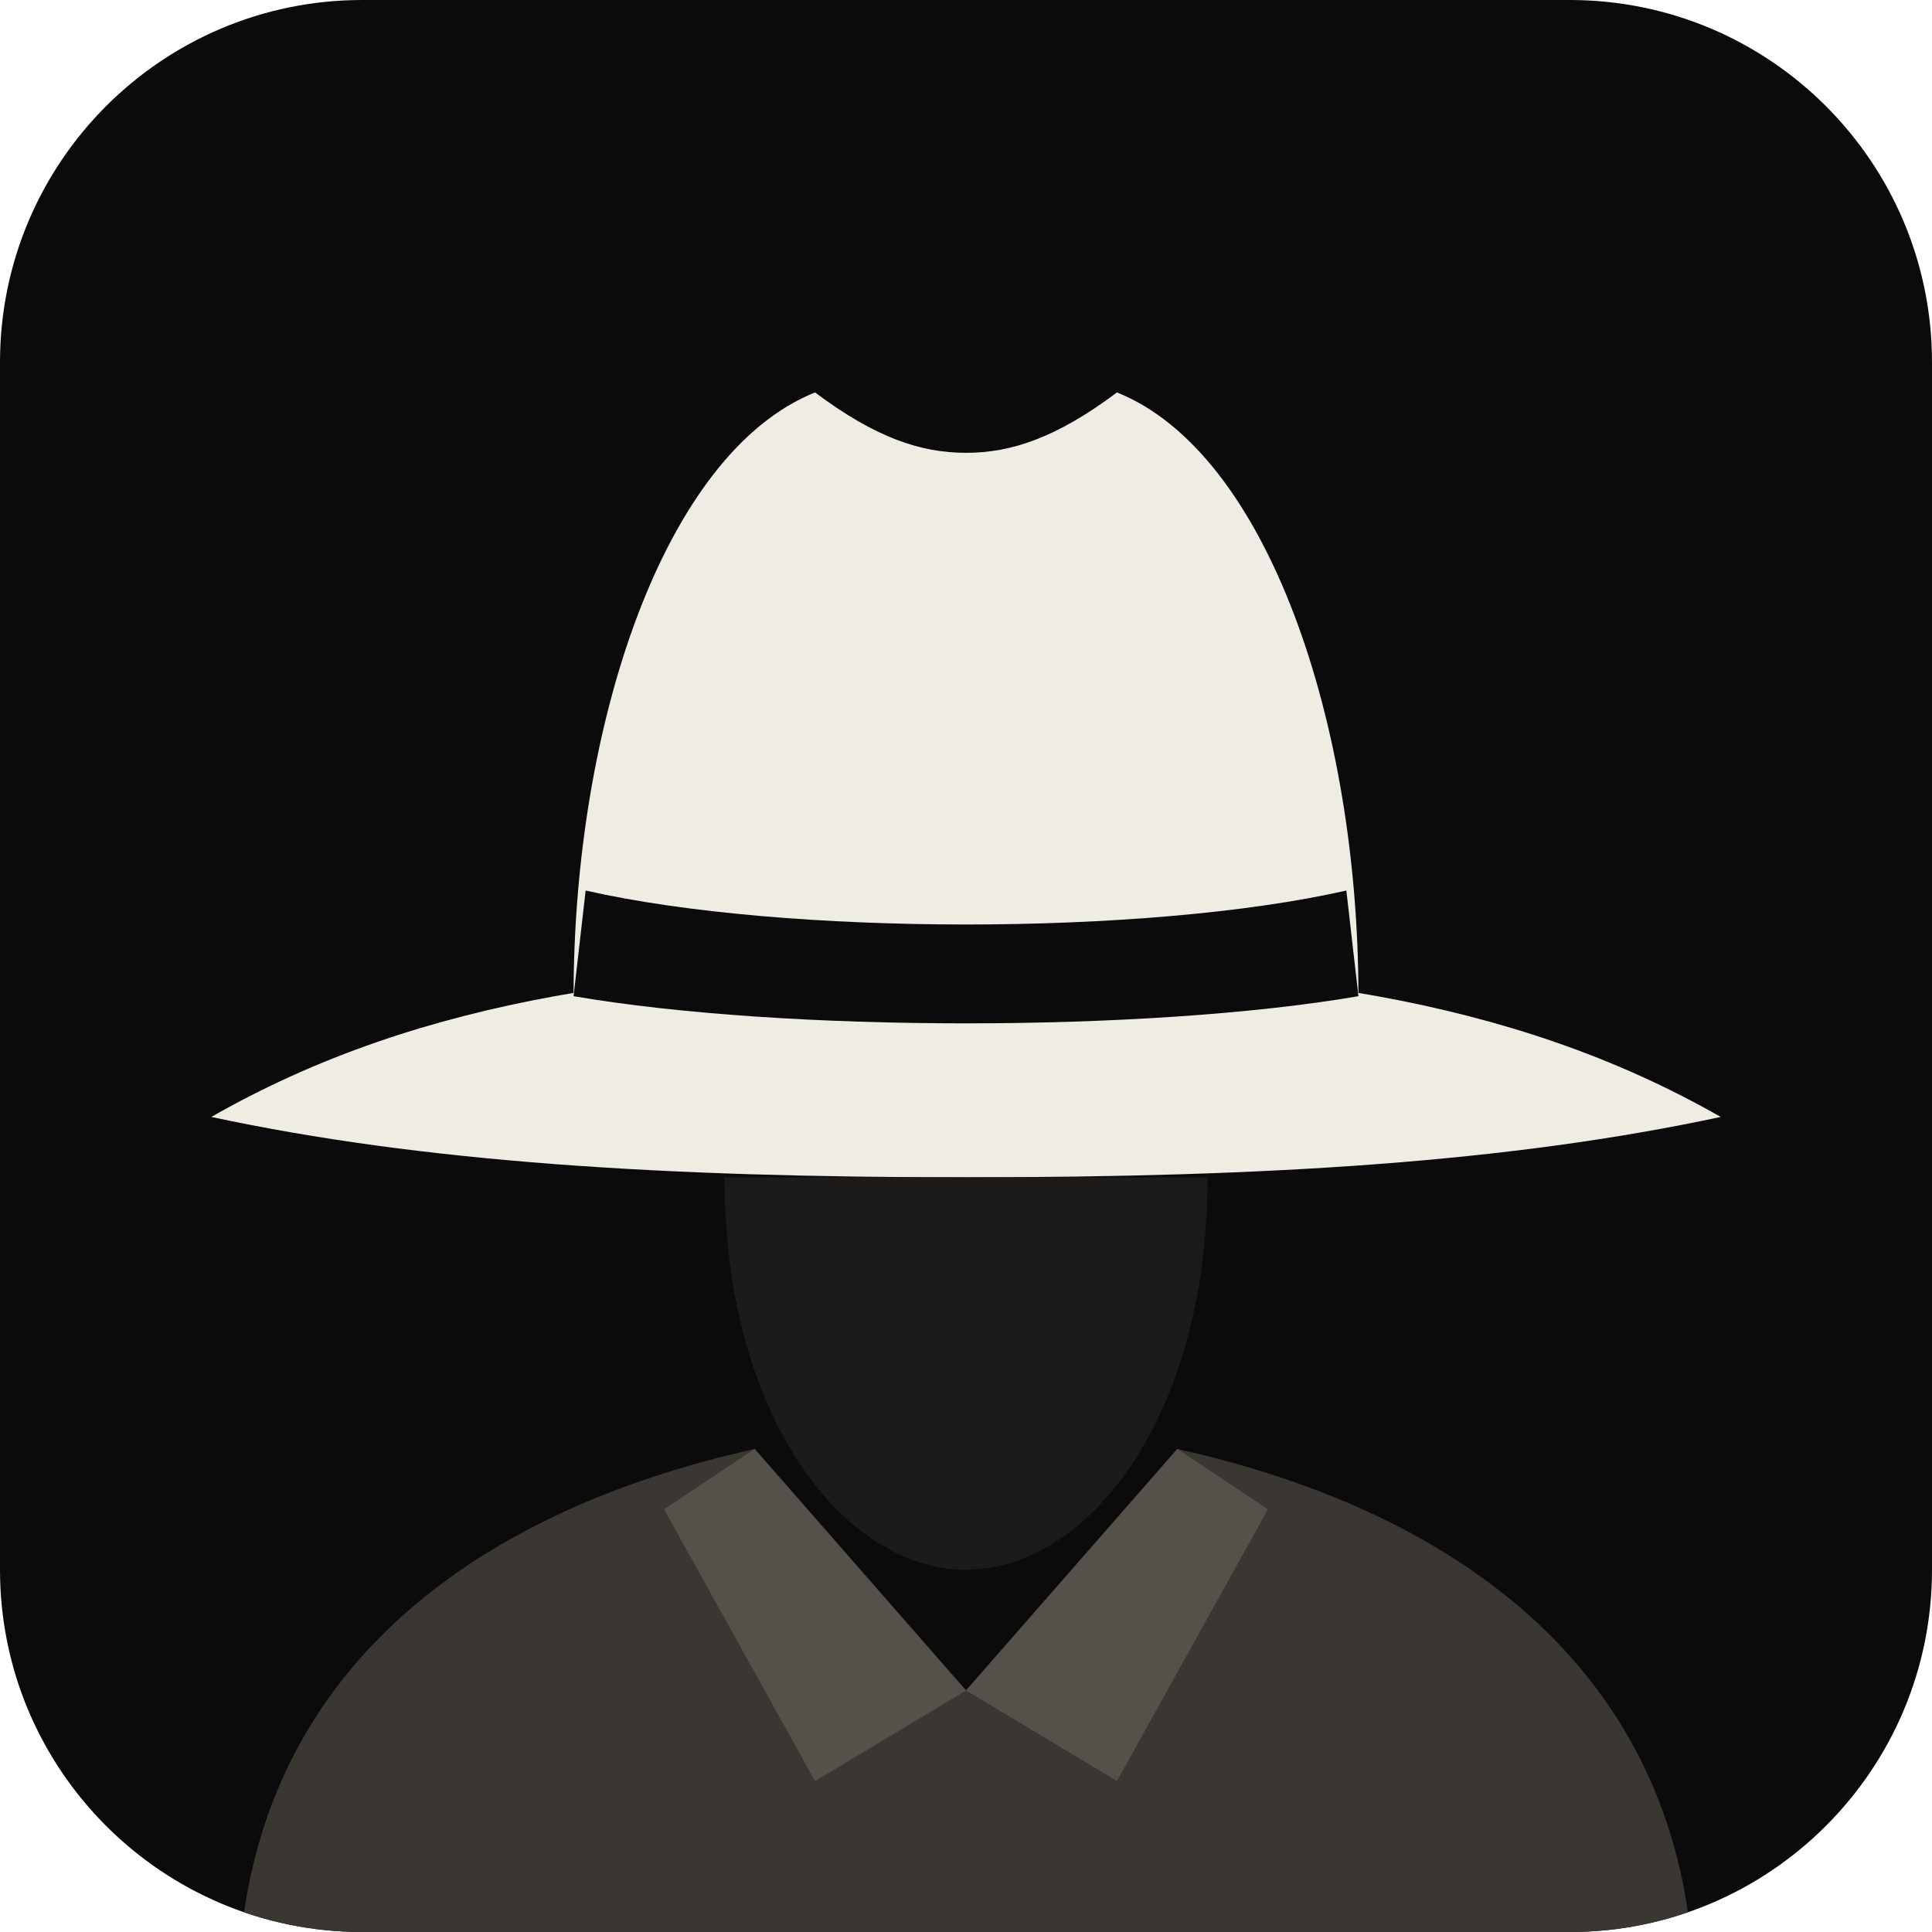
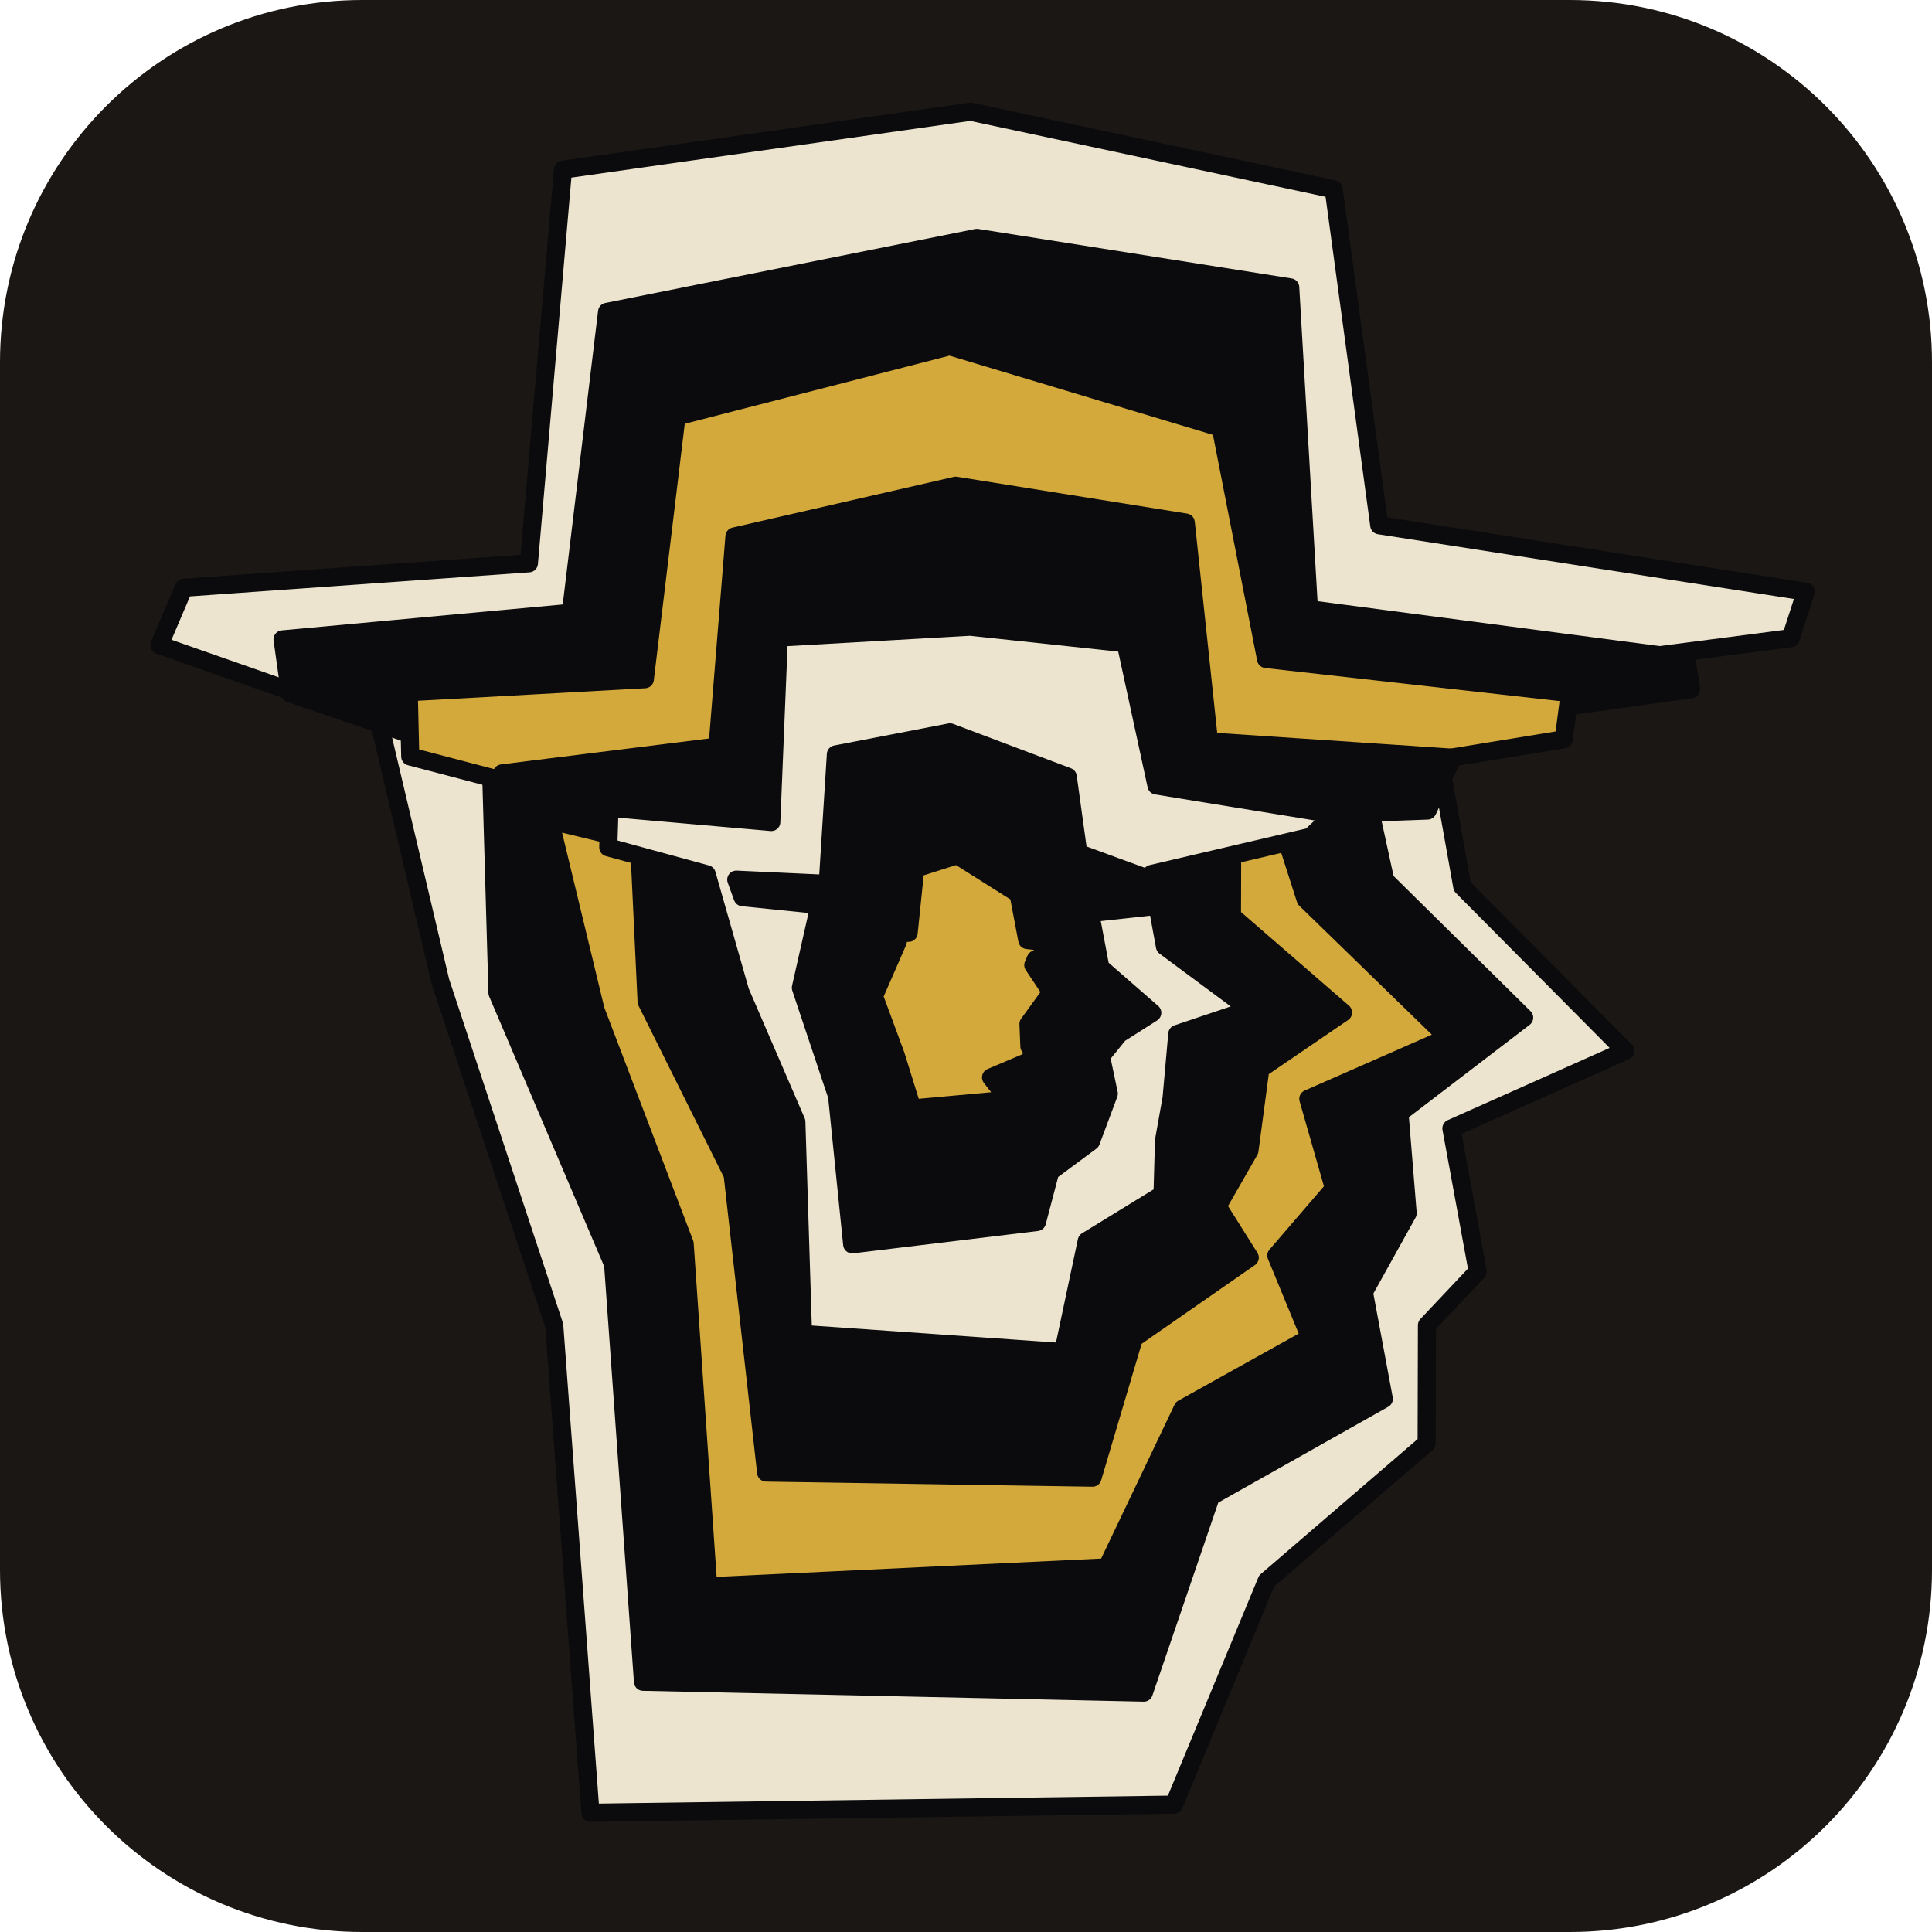
<svg xmlns="http://www.w3.org/2000/svg" viewBox="0 0 64 64">
  <defs>
    <clipPath id="r">
      <rect width="64" height="64" rx="12" />
    </clipPath>
  </defs>
  <g clip-path="url(#r)">
-     <rect width="64" height="64" fill="#0b0b0b" />
-     <path d="M7 37 C14 33 22 32 32 32 C42 32 50 33 57 37 C50 38.5 42 39 32 39 C22 39 14 38.5 7 37 Z" fill="#efece4" />
-     <path d="M19 33 C19 24 22 15 27 13 C29 14.5 30.5 15 32 15 C33.5 15 35 14.5 37 13 C42 15 45 24 45 33 C40 34 24 34 19 33 Z" fill="#efece4" />
-     <path d="M19.4 29.5 C26 31 38 31 44.6 29.5 L45 33 C38 34.2 26 34.2 19 33 Z" fill="#0b0b0b" />
-     <path d="M8 64 C9 55 16 50 25 48 L32 56 L39 48 C48 50 55 55 56 64 Z" fill="#3a3732" />
-     <path d="M25 48 L32 56 L27 59 L22 50 Z M39 48 L32 56 L37 59 L42 50 Z" fill="#55514a" />
-     <path d="M24 39 C24 47 28 52 32 52 C36 52 40 47 40 39 Z" fill="#1c1b19" />
+     <rect width="64" height="64" fill="#1a1714" />
+     <path d="M19.56,60.05 L18.36,43.91 L14.59,32.52 L12.56,23.92 L5.28,21.37 L6.09,19.47 L17.52,18.66 L18.65,5.62 L32.15,3.70 L44.18,6.27 L45.69,17.40 L59.82,19.60 L59.32,21.14 L47.25,22.71 L48.44,29.37 L53.84,34.81 L48.08,37.38 L48.95,42.12 L47.27,43.90 L47.26,47.81 L41.96,52.37 L38.89,59.78 Z" fill="#ece4cf" stroke="#0b0b0d" stroke-width="0.6" stroke-linejoin="round" />
+     <path d="M21.30,55.71 L20.31,41.88 L16.48,32.89 L16.26,25.23 L9.61,22.97 L9.36,21.18 L18.91,20.30 L20.11,10.33 L32.36,7.88 L42.74,9.52 L43.36,20.18 L55.86,21.82 L56.02,22.83 L44.85,24.39 L45.89,29.17 L50.49,33.71 L46.36,36.87 L46.63,40.19 L45.18,42.80 L45.84,46.34 L40.11,49.57 L37.89,56.07 Z" fill="#0b0b0d" stroke="#0b0b0d" stroke-width="0.6" stroke-linejoin="round" />
+     <path d="M23.46,52.55 L22.68,41.20 L19.73,33.46 L17.98,26.21 L13.59,25.06 L13.54,22.93 L21.36,22.50 L22.41,13.80 L31.46,11.47 L40.44,14.17 L41.94,21.83 L52.00,22.96 L51.80,24.49 L42.06,26.08 L43.25,29.79 L47.96,34.37 L43.34,36.40 L44.19,39.37 L42.28,41.59 L43.40,44.31 L39.18,46.66 L36.67,51.92 Z" fill="#d4a93c" stroke="#0b0b0d" stroke-width="0.6" stroke-linejoin="round" />
+     <path d="M25.38,48.78 L24.27,38.91 L21.42,33.18 L21.17,27.89 L16.74,26.82 L16.63,25.62 L23.77,24.73 L24.33,17.77 L31.66,16.09 L39.28,17.31 L40.05,24.56 L48.12,25.10 L47.29,26.85 L40.82,27.08 L40.81,30.35 L44.49,33.54 L41.75,35.41 L41.39,38.11 L40.33,39.96 L41.40,41.66 L37.56,44.33 L36.19,48.95 Z" fill="#0b0b0d" stroke="#0b0b0d" stroke-width="0.6" stroke-linejoin="round" />
+     <path d="M26.60,44.19 L26.38,37.16 L24.52,32.85 L23.41,28.96 L20.15,28.07 L20.19,26.76 L25.55,27.23 L25.80,21.12 L32.14,20.76 L37.29,21.31 L38.31,26.02 L44.20,26.98 L43.41,27.72 L38.15,28.95 L38.59,31.35 L41.41,33.44 L39.00,34.25 L38.81,36.38 L38.56,37.78 L38.51,39.57 L36.00,41.11 L35.22,44.79 Z" fill="#ece4cf" stroke="#0b0b0d" stroke-width="0.6" stroke-linejoin="round" />
+     <path d="M28.23,41.22 L27.73,36.31 L26.53,32.72 L27.15,29.98 L24.60,29.72 L24.39,29.14 L27.42,29.28 L27.69,24.99 L31.47,24.26 L35.37,25.73 L35.72,28.26 L39.60,29.68 L39.39,29.89 L36.11,30.25 L36.45,32.05 L38.17,33.55 L37.07,34.25 L36.47,34.99 L36.73,36.23 L36.14,37.81 L34.79,38.81 L34.35,40.48 Z" fill="#0b0b0d" stroke="#0b0b0d" stroke-width="0.6" stroke-linejoin="round" />
+     <path d="M30.22,36.72 L29.67,34.95 L28.95,33.00 L29.74,31.19 L28.28,31.51 L27.71,30.94 L30.10,30.90 L30.32,28.77 L31.71,28.33 L33.74,29.61 L34.03,31.14 L35.81,31.34 L35.50,31.15 L34.31,31.78 L34.23,31.97 L34.83,32.87 L34.07,33.92 L34.10,34.66 L34.54,34.13 L34.10,35.15 L32.83,35.69 L33.41,36.43 Z" fill="#d4a93c" stroke="#0b0b0d" stroke-width="0.6" stroke-linejoin="round" />
  </g>
</svg>
